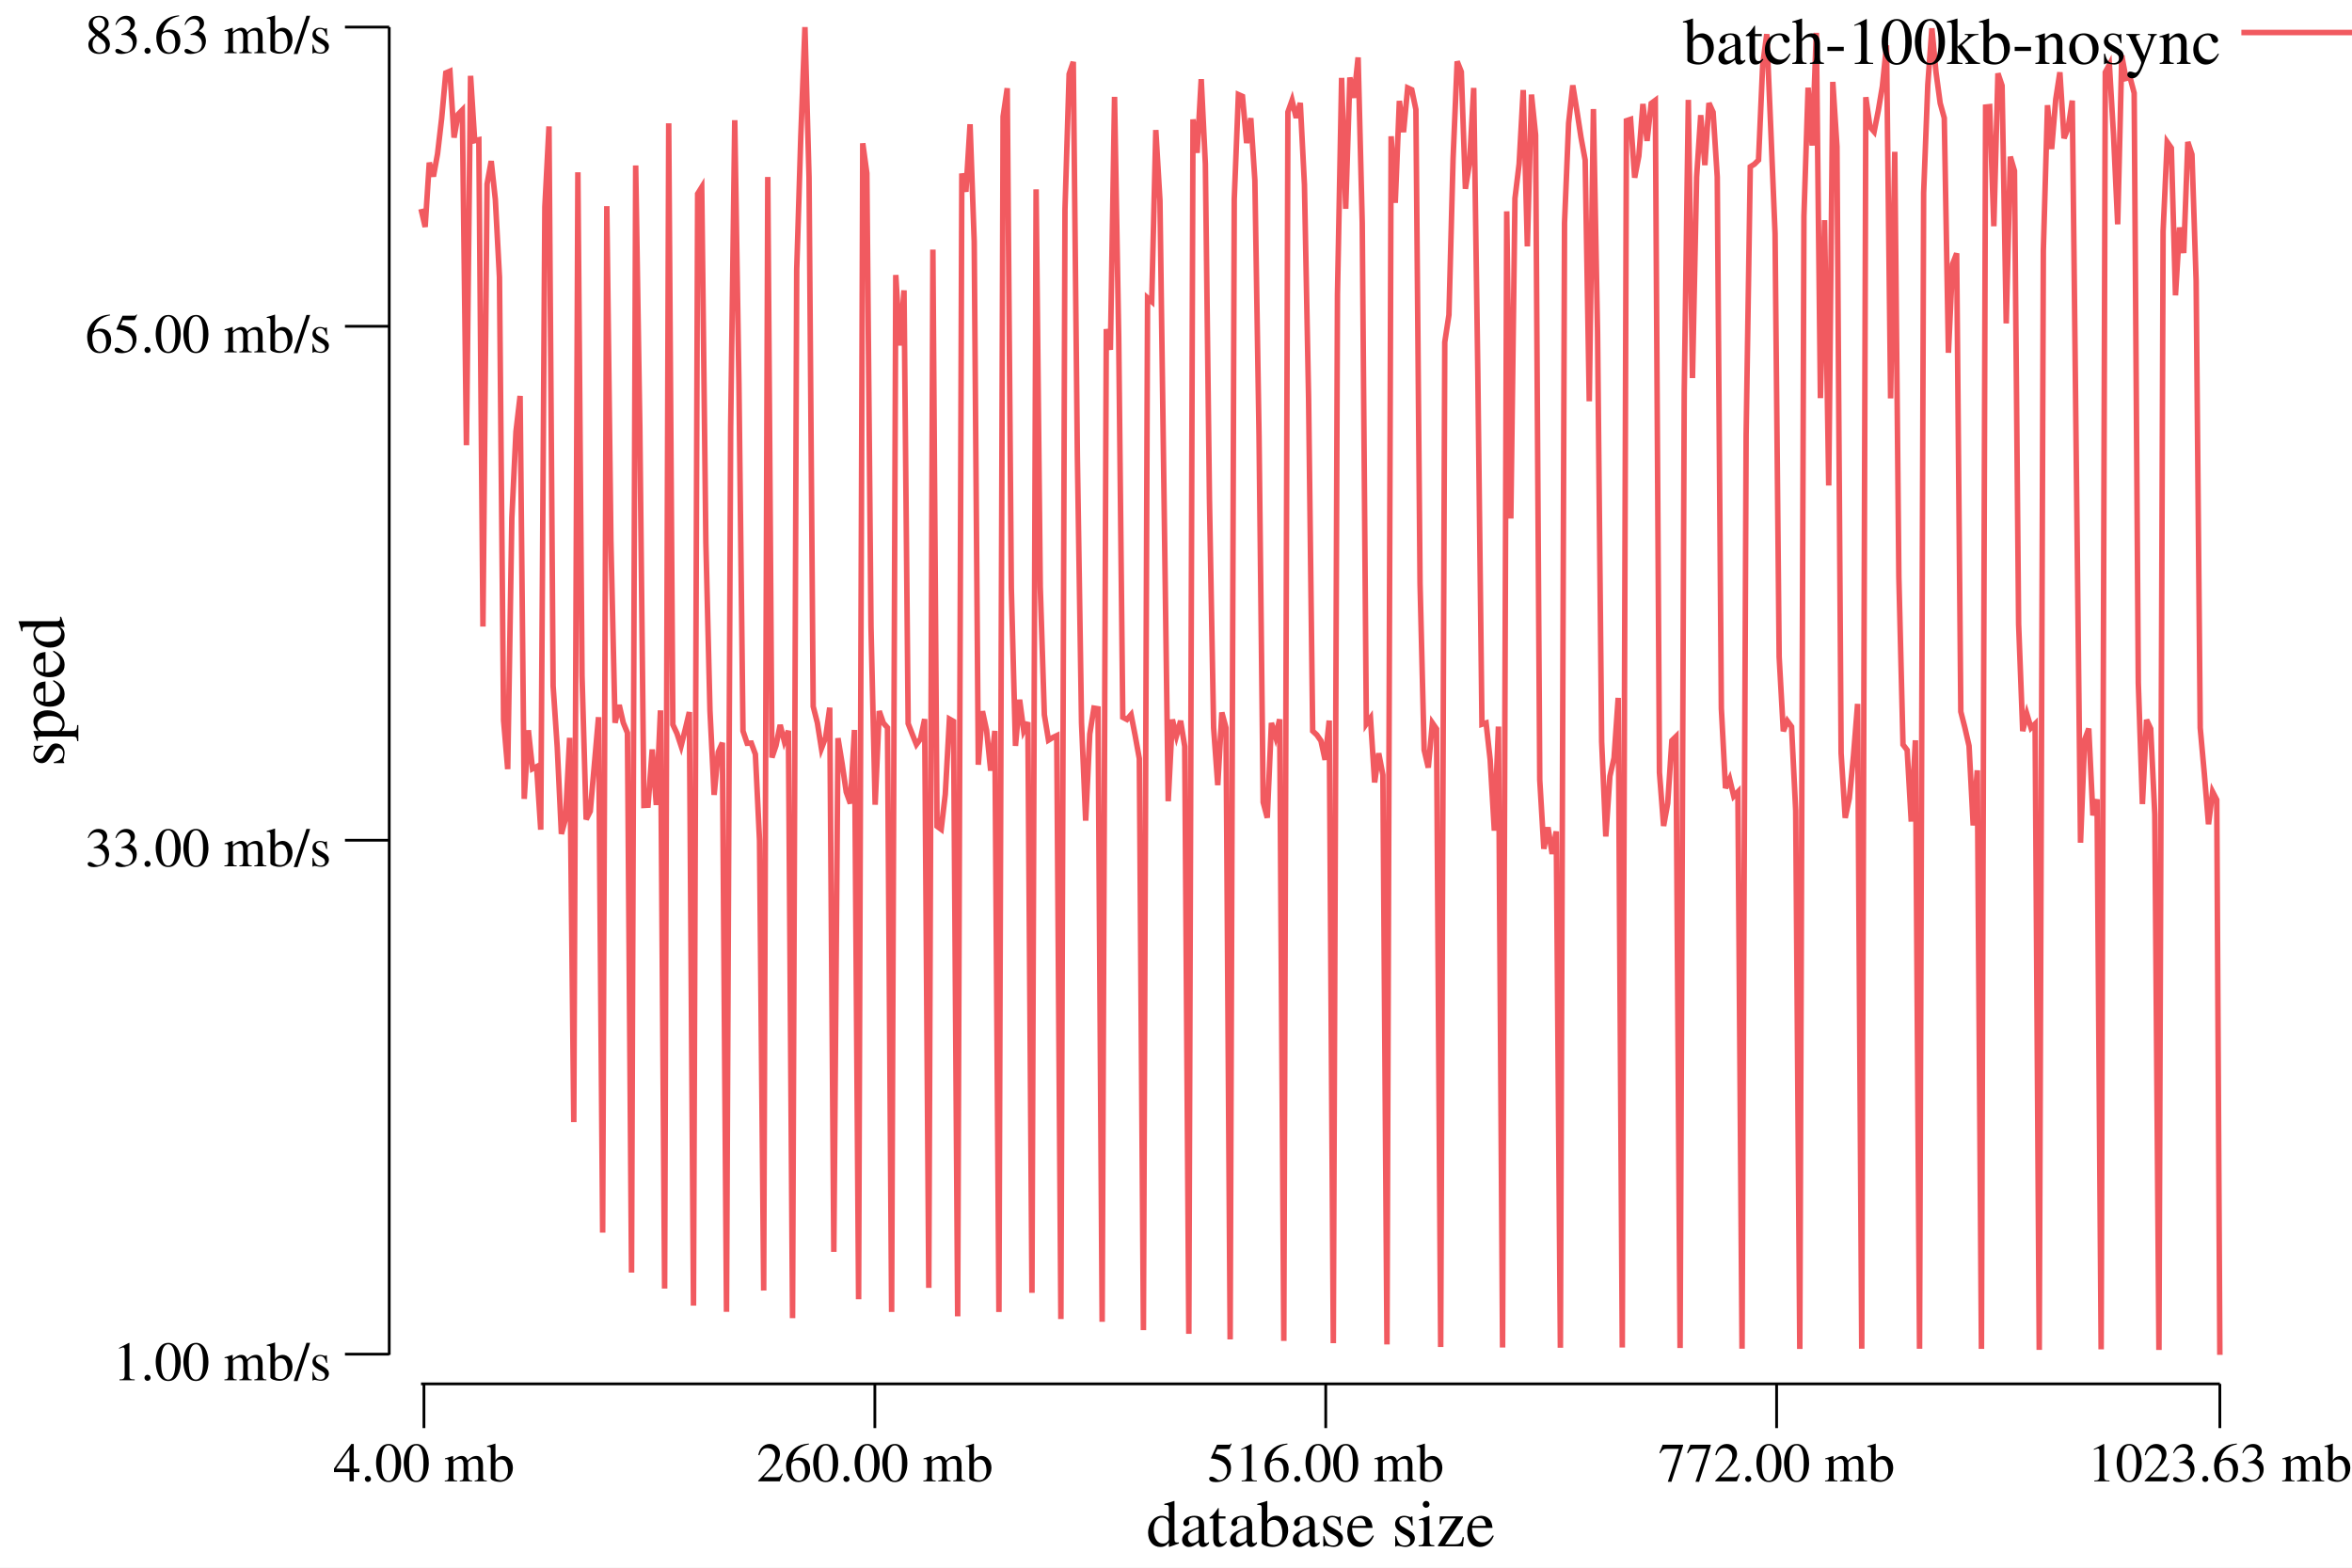
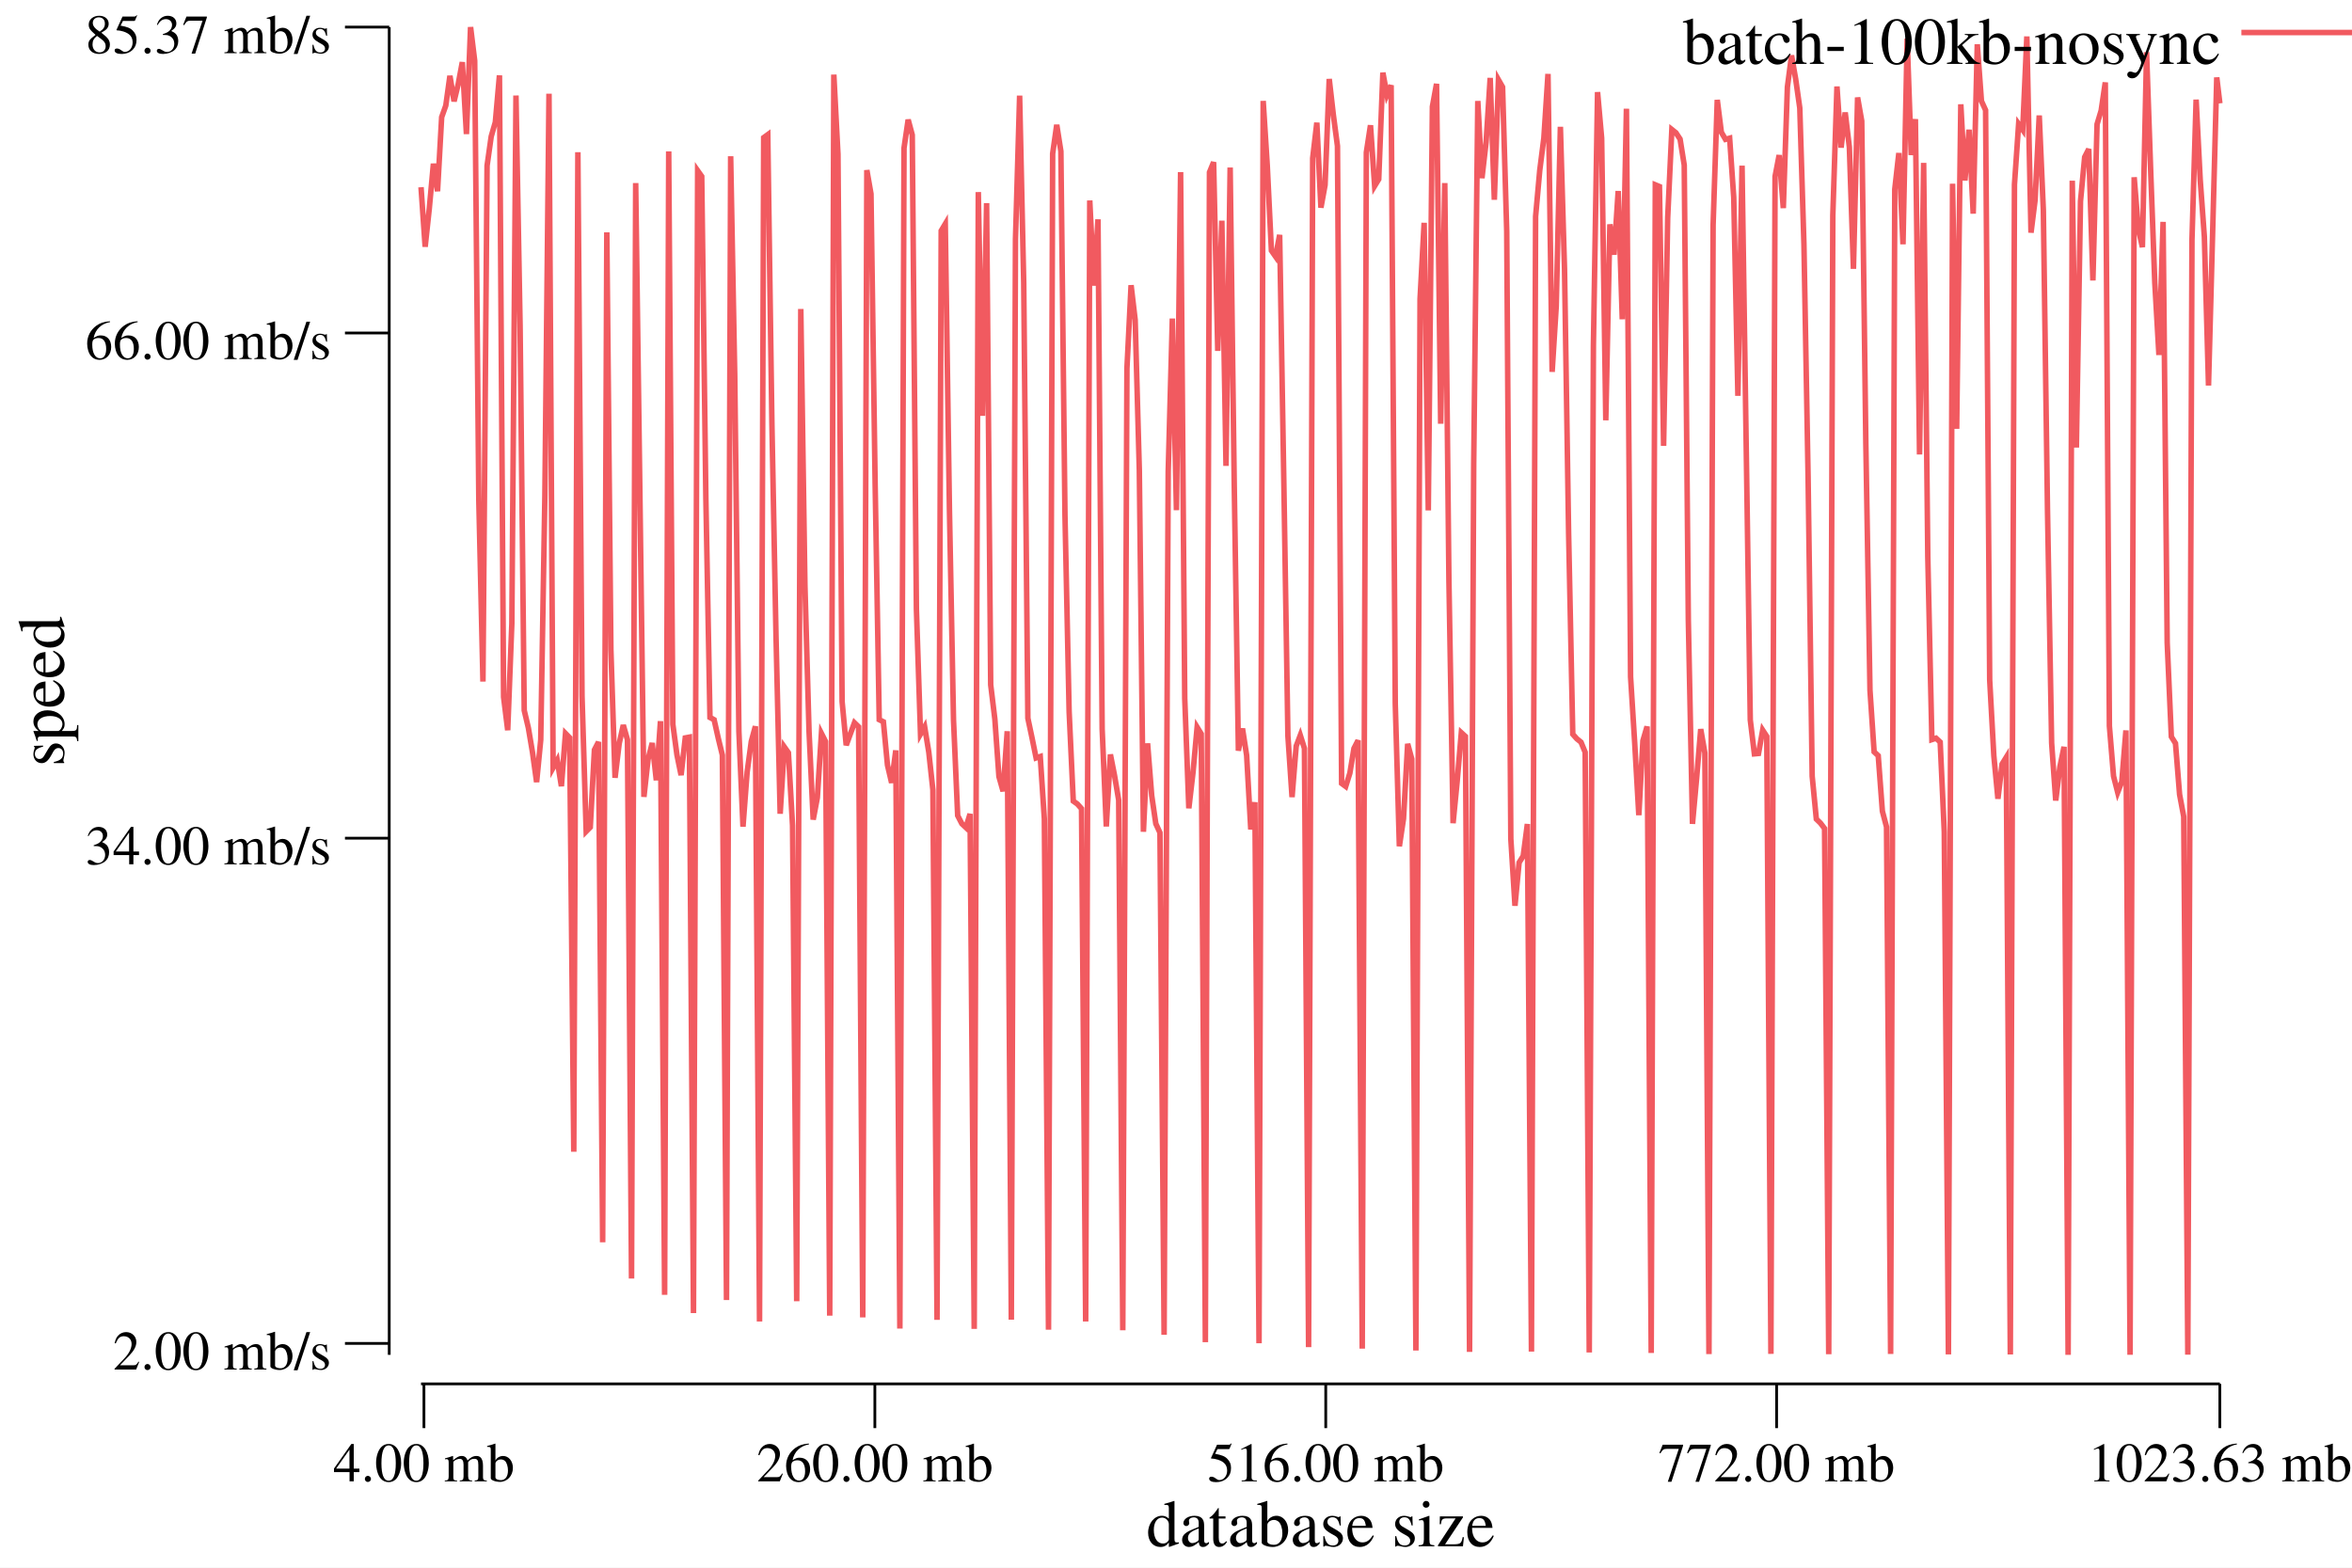
<svg xmlns="http://www.w3.org/2000/svg" width="425.2pt" height="283.46pt" viewBox="0 0 425.2 283.46">
  <g transform="scale(1, -1) translate(0, -283.46)">
    <path d="M0,0L425.2,0L425.2,283.46L0,283.46Z" style="fill:#FFFFFF" />
    <text x="207.23" y="-3.861" transform="scale(1, -1)" style="font-family:Times;font-weight:normal;font-style:normal;font-size:12px">database size</text>
    <text x="60.252" y="-15.602" transform="scale(1, -1)" style="font-family:Times;font-weight:normal;font-style:normal;font-size:10px">4.00 mb</text>
    <text x="136.77" y="-15.602" transform="scale(1, -1)" style="font-family:Times;font-weight:normal;font-style:normal;font-size:10px">260.00 mb</text>
    <text x="218.28" y="-15.602" transform="scale(1, -1)" style="font-family:Times;font-weight:normal;font-style:normal;font-size:10px">516.00 mb</text>
    <text x="299.79" y="-15.602" transform="scale(1, -1)" style="font-family:Times;font-weight:normal;font-style:normal;font-size:10px">772.00 mb</text>
    <text x="377.42" y="-15.602" transform="scale(1, -1)" style="font-family:Times;font-weight:normal;font-style:normal;font-size:10px">1023.63 mb</text>
    <path d="M76.642,25.23L76.642,33.23" style="fill:none;stroke:#000000;stroke-width:0.5" />
    <path d="M158.16,25.23L158.16,33.23" style="fill:none;stroke:#000000;stroke-width:0.5" />
    <path d="M239.67,25.23L239.67,33.23" style="fill:none;stroke:#000000;stroke-width:0.5" />
    <path d="M321.18,25.23L321.18,33.23" style="fill:none;stroke:#000000;stroke-width:0.5" />
    <path d="M401.31,25.23L401.31,33.23" style="fill:none;stroke:#000000;stroke-width:0.5" />
    <path d="M76.114,33.23L401.31,33.23" style="fill:none;stroke:#000000;stroke-width:0.5" />
    <g transform="rotate(90)">
      <text x="144.86" y="11.555" transform="scale(1, -1)" style="font-family:Times;font-weight:normal;font-style:normal;font-size:12px">speed</text>
    </g>
-     <text x="20.416" y="-33.881" transform="scale(1, -1)" style="font-family:Times;font-weight:normal;font-style:normal;font-size:10px">1.00 mb/s</text>
-     <text x="15.416" y="-126.81" transform="scale(1, -1)" style="font-family:Times;font-weight:normal;font-style:normal;font-size:10px">33.00 mb/s</text>
-     <text x="15.416" y="-219.74" transform="scale(1, -1)" style="font-family:Times;font-weight:normal;font-style:normal;font-size:10px">65.00 mb/s</text>
-     <text x="15.416" y="-273.84" transform="scale(1, -1)" style="font-family:Times;font-weight:normal;font-style:normal;font-size:10px">83.63 mb/s</text>
-     <path d="M62.364,38.603L70.364,38.603" style="fill:none;stroke:#000000;stroke-width:0.5" />
-     <path d="M62.364,131.53L70.364,131.53" style="fill:none;stroke:#000000;stroke-width:0.5" />
-     <path d="M62.364,224.46L70.364,224.46" style="fill:none;stroke:#000000;stroke-width:0.5" />
+     <text x="20.416" y="-35.825" transform="scale(1, -1)" style="font-family:Times;font-weight:normal;font-style:normal;font-size:10px">2.00 mb/s</text>
+     <text x="15.416" y="-127.18" transform="scale(1, -1)" style="font-family:Times;font-weight:normal;font-style:normal;font-size:10px">34.00 mb/s</text>
+     <text x="15.416" y="-218.53" transform="scale(1, -1)" style="font-family:Times;font-weight:normal;font-style:normal;font-size:10px">66.00 mb/s</text>
+     <text x="15.416" y="-273.84" transform="scale(1, -1)" style="font-family:Times;font-weight:normal;font-style:normal;font-size:10px">85.37 mb/s</text>
+     <path d="M62.364,40.546L70.364,40.546" style="fill:none;stroke:#000000;stroke-width:0.5" />
+     <path d="M62.364,131.9L70.364,131.9" style="fill:none;stroke:#000000;stroke-width:0.5" />
+     <path d="M62.364,223.25L70.364,223.25" style="fill:none;stroke:#000000;stroke-width:0.5" />
    <path d="M62.364,278.56L70.364,278.56" style="fill:none;stroke:#000000;stroke-width:0.5" />
    <path d="M70.364,38.48L70.364,278.56" style="fill:none;stroke:#000000;stroke-width:0.5" />
-     <path d="M76.114,245.67L76.861,242.43L77.607,254.05L78.353,251.55L79.099,255.63L79.846,262.07L80.592,270.27L81.338,270.59L82.085,258.58L82.831,262.8L83.577,263.56L84.323,202.96L85.07,269.75L85.816,258.02L86.562,258.19L87.309,170.17L88.055,250.19L88.801,254.34L89.547,247.41L90.294,233.35L91.04,153.21L91.786,144.39L92.533,189.82L93.279,205.4L94.025,211.86L94.771,139.01L95.518,151.42L96.264,144.45L97.01,144.83L97.757,133.44L98.503,246.05L99.249,260.6L99.995,159.42L100.74,148.32L101.49,132.67L102.23,135.4L102.98,150.05L103.73,80.56L104.47,252.31L105.22,161.29L105.97,135.29L106.71,136.78L107.46,145.32L108.2,153.78L108.95,60.582L109.7,246.19L110.44,185.72L111.19,152.76L111.94,155.98L112.68,152.77L113.43,150.94L114.17,53.359L114.92,253.54L115.67,206.21L116.41,137.82L117.16,137.86L117.91,147.95L118.65,137.9L119.4,155.01L120.15,50.466L120.89,261.17L121.64,152.43L122.38,150.85L123.13,148.58L123.88,151.58L124.62,154.7L125.37,47.385L126.12,248.41L126.86,249.61L127.61,185.33L128.35,154.98L129.1,139.73L129.85,147.47L130.59,149.15L131.34,46.261L132.09,206.16L132.83,261.73L133.58,214.29L134.32,151.28L135.07,149.06L135.82,149.1L136.56,147.08L137.31,131.46L138.06,50.108L138.8,251.46L139.55,146.48L140.29,148.66L141.04,152.38L141.79,149.42L142.53,151.32L143.28,45.111L144.03,234.64L144.77,258.8L145.52,278.56L146.26,251.4L147.01,155.72L147.76,152.78L148.5,148.12L149.25,150.07L150,155.5L150.74,57.1L151.49,149.99L152.24,145.39L152.98,140.26L153.73,138.17L154.47,151.47L155.22,48.539L155.97,257.55L156.71,252.13L157.46,170.22L158.21,137.95L158.95,154.88L159.7,152.72L160.44,151.88L161.19,46.232L161.94,233.74L162.68,220.98L163.43,230.96L164.18,152.63L164.92,150.72L165.67,148.85L166.41,149.85L167.16,153.44L167.91,50.588L168.65,238.33L169.4,134.06L170.15,133.51L170.89,139.84L171.64,153.44L172.38,153.02L173.13,45.442L173.88,252.09L174.62,248.79L175.37,260.99L176.12,239.78L176.86,145.18L177.61,154.86L178.36,151.39L179.1,144.1L179.85,151.3L180.59,46.229L181.34,262.38L182.09,267.51L182.83,177.15L183.58,148.59L184.33,156.94L185.07,151.35L185.82,152.86L186.56,49.696L187.31,249.22L188.06,177.36L188.8,154.22L189.55,149.63L190.3,150.09L191.04,150.44L191.79,44.949L192.53,245.61L193.28,270.07L194.03,272.27L194.77,201.02L195.52,152.77L196.27,135.07L197.01,150.73L197.76,155.42L198.5,155.3L199.25,44.458L200,223.95L200.74,220.21L201.49,265.95L202.24,222.57L202.98,153.76L203.73,153.37L204.48,154.24L205.22,150.44L205.97,146.29L206.71,42.951L207.46,229.59L208.21,228.94L208.95,259.95L209.7,247.2L210.45,192.65L211.19,138.58L211.94,153.36L212.68,150.4L213.43,153.13L214.18,148.48L214.92,42.281L215.67,261.88L216.42,255.82L217.16,269.15L217.91,253.78L218.65,193.09L219.4,151.88L220.15,141.49L220.89,154.63L221.64,151.84L222.39,41.274L223.13,247.42L223.88,266.36L224.62,266.03L225.37,257.59L226.12,262.1L226.86,250.84L227.61,204.63L228.36,138.4L229.1,135.59L229.85,152.74L230.6,150.26L231.34,153.4L232.09,40.996L232.83,263.2L233.58,265.32L234.33,262.15L235.07,264.85L235.82,250.07L236.57,211.42L237.31,151.28L238.06,150.58L238.8,149.52L239.55,146.07L240.3,153.17L241.04,40.592L241.79,230.24L242.54,269.38L243.28,245.71L244.03,269.45L244.77,265.77L245.52,273.08L246.27,243.15L247.01,152.57L247.76,153.63L248.51,141.98L249.25,147.25L250,143.33L250.74,40.363L251.49,258.82L252.24,246.78L252.98,265.21L253.73,259.56L254.48,267.57L255.22,267.23L255.97,263.66L256.72,177.97L257.46,147.86L258.21,144.66L258.95,152.74L259.7,151.65L260.45,39.897L261.19,221.59L261.94,226.51L262.69,254.74L263.43,272.35L264.18,270.47L264.92,249.32L265.67,254.07L266.42,267.56L267.16,216.3L267.91,152.5L268.66,152.74L269.4,146.05L270.15,133.26L270.89,152.08L271.64,39.809L272.39,245.25L273.13,189.7L273.88,247.59L274.63,253.81L275.37,267.18L276.12,238.91L276.86,266.36L277.61,259.05L278.36,142.46L279.1,129.98L279.85,133.86L280.6,129.05L281.34,133.13L282.09,39.763L282.84,243.16L283.58,261.19L284.33,268.03L285.07,263.47L285.82,258.6L286.57,254.51L287.31,210.9L288.06,263.74L288.81,223.36L289.55,149.38L290.3,132.21L291.04,143.1L291.79,146.41L292.54,157.27L293.28,39.803L294.03,261.63L294.78,261.88L295.52,251.33L296.27,255.23L297.01,264.66L297.76,257.98L298.51,264.76L299.25,265.31L300,143.77L300.75,134.11L301.49,138.19L302.24,149.54L302.98,150.27L303.73,39.718L304.48,212.59L305.22,265.4L305.97,215.1L306.72,251.47L307.46,262.64L308.21,253.6L308.95,264.82L309.7,263.17L310.45,251.46L311.19,155.38L311.94,140.95L312.69,142.59L313.43,139.5L314.18,140.27L314.93,39.587L315.67,204.79L316.42,253.31L317.16,253.77L317.91,254.52L318.66,271.71L319.4,277.29L320.15,259.6L320.9,241.2L321.64,164.68L322.39,151.24L323.13,153.09L323.88,152.06L324.63,136.87L325.37,39.543L326.12,244.4L326.87,267.61L327.61,257.14L328.36,277.52L329.1,211.47L329.85,243.65L330.6,195.67L331.34,268.65L332.09,256.95L332.84,147.27L333.58,135.57L334.33,139.14L335.07,146.75L335.82,156.18L336.57,39.594L337.31,265.89L338.06,260.52L338.81,259.65L339.55,263.4L340.3,267.85L341.05,275.26L341.79,211.42L342.54,256.01L343.28,179.1L344.03,148.82L344.78,147.83L345.52,134.9L346.27,149.6L347.02,39.584L347.76,248.56L348.51,268.12L349.25,278.34L350,270.37L350.75,264.81L351.49,262.12L352.24,219.67L352.99,235.71L353.73,237.65L354.48,154.78L355.22,151.87L355.97,148.59L356.72,134.2L357.46,144.17L358.21,39.561L358.96,264.1L359.7,264.18L360.45,242.55L361.19,270.19L361.94,267.98L362.69,224.98L363.43,255.13L364.18,252.57L364.93,170.61L365.67,151.26L366.42,154.36L367.17,151.85L367.91,152.57L368.66,39.377L369.4,238.16L370.15,264.44L370.9,256.51L371.64,265.48L372.39,270.39L373.14,258.46L373.88,260.31L374.63,265.27L375.37,198.85L376.12,131.08L376.87,149.69L377.61,151.72L378.36,136.03L379.11,138.93L379.85,39.48L380.6,270.39L381.34,271.78L382.09,259.01L382.84,242.9L383.58,273.42L384.33,269.27L385.08,269.45L385.82,266.63L386.57,159.94L387.31,138.07L388.06,153.31L388.81,151.69L389.55,136.18L390.3,39.367L391.05,241.64L391.79,257.78L392.54,256.7L393.29,230.06L394.03,242.33L394.78,237.71L395.52,257.79L396.27,255.52L397.02,232.71L397.76,151.86L398.51,143.48L399.26,134.42L400,140.29L400.75,138.84L401.31,38.48" style="fill:none;stroke:#F15A60" />
+     <path d="M76.114,249.61L76.861,238.84L77.607,245.73L78.353,253.86L79.099,248.88L79.846,262.28L80.592,264.37L81.338,269.75L82.085,265.14L82.831,268.23L83.577,272.22L84.323,259.22L85.07,278.56L85.816,272.48L86.562,192.9L87.309,160.22L88.055,253.5L88.801,258.78L89.547,261.37L90.294,269.83L91.04,157.43L91.786,151.42L92.533,170.72L93.279,266.19L94.025,224.57L94.771,155.01L95.518,151.85L96.264,147.43L97.01,142.04L97.757,149.69L98.503,193.82L99.249,266.52L99.995,144.65L100.74,145.99L101.49,141.3L102.23,150.84L102.98,150.07L103.73,75.203L104.47,255.94L105.22,157.63L105.97,133.13L106.71,133.88L107.46,147.87L108.2,149.3L108.95,58.83L109.7,241.45L110.44,165.98L111.19,142.82L111.94,149.02L112.68,152.35L113.43,149.71L114.17,52.283L114.92,250.36L115.67,195.1L116.41,139.37L117.16,146.17L117.91,149.11L118.65,142.37L119.4,153.06L120.15,49.331L120.89,256.09L121.64,152.48L122.38,146.96L123.13,143.3L123.88,150.03L124.62,150.17L125.37,46.035L126.12,252.61L126.86,251.56L127.61,193.21L128.35,153.73L129.1,153.32L129.85,149.97L130.59,146.93L131.34,48.386L132.09,255.21L132.83,215.62L133.58,151.19L134.32,133.99L135.07,143.86L135.82,149.4L136.56,152.13L137.31,44.514L138.06,258.57L138.8,259.11L139.55,206.75L140.29,168.39L141.04,136.32L141.79,148.4L142.53,147.35L143.28,134.17L144.03,48.17L144.77,227.59L145.52,177.55L146.26,151.22L147.01,135.26L147.76,139.23L148.5,150.85L149.25,149.37L150,45.569L150.74,269.97L151.49,255.57L152.24,156.59L152.98,148.71L153.73,150.76L154.47,152.77L155.22,152.04L155.97,45.244L156.71,252.7L157.46,248.4L158.21,195.89L158.95,153.33L159.7,152.95L160.44,145.12L161.19,141.91L161.94,147.78L162.68,43.23L163.43,256.69L164.18,261.82L164.92,259.06L165.67,173.35L166.41,150.73L167.16,152.04L167.91,147.45L168.65,140.62L169.4,44.807L170.15,241.73L170.89,242.97L171.64,191.5L172.38,153.22L173.13,135.99L173.88,134.53L174.62,133.83L175.37,136.29L176.12,43.17L176.86,248.73L177.61,208.27L178.36,246.73L179.1,159.64L179.85,153.44L180.59,143.04L181.34,140.38L182.09,151.24L182.83,44.839L183.58,240.22L184.33,266.17L185.07,232.36L185.82,153.59L186.56,150.1L187.31,146.41L188.06,146.66L188.8,135.41L189.55,43.027L190.3,255.67L191.04,260.89L191.79,256.1L192.53,190.24L193.28,154.8L194.03,138.61L194.77,138.08L195.52,137.24L196.27,44.511L197.01,247.21L197.76,231.81L198.5,243.8L199.25,151.66L200,134.02L200.74,147.04L201.49,143.23L202.24,138.78L202.98,42.928L203.73,216.85L204.48,231.89L205.22,225.61L205.97,198.45L206.71,133.06L207.46,149.05L208.21,139.6L208.95,134.52L209.7,132.89L210.45,42.113L211.19,198.15L211.94,225.86L212.68,191.21L213.43,252.34L214.18,157.19L214.92,137.3L215.67,143.74L216.42,151.97L217.16,150.76L217.91,40.773L218.65,252.3L219.4,254.14L220.15,220.01L220.89,243.56L221.64,199.22L222.39,253.17L223.13,195.82L223.88,147.72L224.62,151.73L225.37,146.89L226.12,133.49L226.86,138.4L227.61,40.576L228.36,265.21L229.1,253.55L229.85,238.15L230.6,237.07L231.34,240.99L232.09,196.57L232.83,150.38L233.58,139.33L234.33,148.55L235.07,150.51L235.82,148.14L236.57,39.872L237.31,254.85L238.06,261.28L238.8,245.91L239.55,250.01L240.3,269.18L241.04,262.73L241.79,257.06L242.54,141.81L243.28,141.26L244.03,143.65L244.77,148.13L245.52,149.59L246.27,39.599L247.01,255.9L247.76,260.81L248.51,249.83L249.25,251.05L250,270.32L250.74,266.31L251.49,268.04L252.24,156.24L252.98,130.44L253.73,135.43L254.48,148.96L255.22,146.23L255.97,39.263L256.72,229.43L257.46,243.17L258.21,191.17L258.95,264.18L259.7,268.3L260.45,206.84L261.19,250.36L261.94,178.46L262.69,134.61L263.43,142.17L264.18,150.98L264.92,150.3L265.67,39.018L266.42,199.58L267.16,265.2L267.91,251.24L268.66,257.75L269.4,269.37L270.15,247.34L270.89,269.04L271.64,267.72L272.39,241.63L273.13,131.79L273.88,119.68L274.63,127.5L275.37,128.68L276.12,134.46L276.86,39.066L277.61,244.32L278.36,252.66L279.1,258.48L279.85,270.09L280.6,216.22L281.34,228.05L282.09,260.53L282.84,234.78L283.58,186.96L284.33,150.7L285.07,149.87L285.82,149.26L286.57,147.44L287.31,38.908L288.06,221.04L288.81,266.81L289.55,258.48L290.3,207.46L291.04,242.9L291.79,237.41L292.54,248.92L293.28,225.73L294.03,263.8L294.78,161.08L295.52,149.22L296.27,136.06L297.01,149.53L297.76,152.1L298.51,38.815L299.25,250.04L300,249.73L300.75,202.84L301.49,244.12L302.24,260.04L302.98,259.45L303.73,258.31L304.48,253.61L305.22,171.33L305.97,134.49L306.72,142.74L307.46,151.62L308.21,147.3L308.95,38.613L309.7,242.77L310.45,265.4L311.19,259.55L311.94,258.26L312.69,258.47L313.43,247.75L314.18,211.89L314.93,253.51L315.67,203.73L316.42,153.28L317.16,147.15L317.91,147.22L318.66,151.44L319.4,150.3L320.15,38.655L320.9,251.55L321.64,255.41L322.39,245.83L323.13,267.72L323.88,273.44L324.63,269.15L325.37,263.93L326.12,239.31L326.87,197.35L327.61,143.12L328.36,135.36L329.1,134.64L329.85,133.65L330.6,38.591L331.34,244.5L332.09,267.82L332.84,256.77L333.58,263.13L334.33,256.87L335.07,234.85L335.82,265.84L336.57,261.58L337.31,203.3L338.06,158.64L338.81,147.51L339.55,146.82L340.3,136.79L341.05,133.94L341.79,38.642L342.54,249.23L343.28,255.79L344.03,239.29L344.78,276.48L345.52,255.43L346.27,261.92L347.02,201.28L347.76,254.01L348.51,182.84L349.25,149.73L350,149.98L350.75,149.28L351.49,133.05L352.24,38.556L352.99,250.24L353.73,205.92L354.48,264.6L355.22,250.82L355.97,260.01L356.72,244.83L357.46,275.45L358.21,265.19L358.96,263.54L359.7,160.53L360.45,146.8L361.19,139.03L361.94,145.3L362.69,146.52L363.43,38.548L364.18,250.09L364.93,261.03L365.67,259.98L366.42,276.87L367.17,241.39L367.91,247.3L368.66,262.58L369.4,245.5L370.15,191.32L370.9,149.09L371.64,138.71L372.39,144.79L373.14,148.42L373.88,38.48L374.63,250.79L375.37,202.53L376.12,247.08L376.87,255.06L377.61,256.51L378.36,232.75L379.11,261L379.85,263.46L380.6,268.56L381.34,152.2L382.09,143.12L382.84,140.19L383.58,142.1L384.33,151.39L385.08,38.495L385.82,251.41L386.57,242.12L387.31,238.77L388.06,274.03L388.81,252.47L389.55,232.29L390.3,219.27L391.05,243.34L391.79,167.24L392.54,150.25L393.29,149.05L394.03,139.81L394.78,135.79L395.52,38.514L396.27,240.05L397.02,265.45L397.76,250.96L398.51,240.64L399.26,213.75L400,241.23L400.75,269.46L401.31,264.77" style="fill:none;stroke:#F15A60" />
    <path d="M405.2,277.58L425.2,277.58" style="fill:none;stroke:#F15A60" />
    <text x="304.22" y="-271.91" transform="scale(1, -1)" style="font-family:Times;font-weight:normal;font-style:normal;font-size:12px">batch-100kb-nosync</text>
  </g>
</svg>
